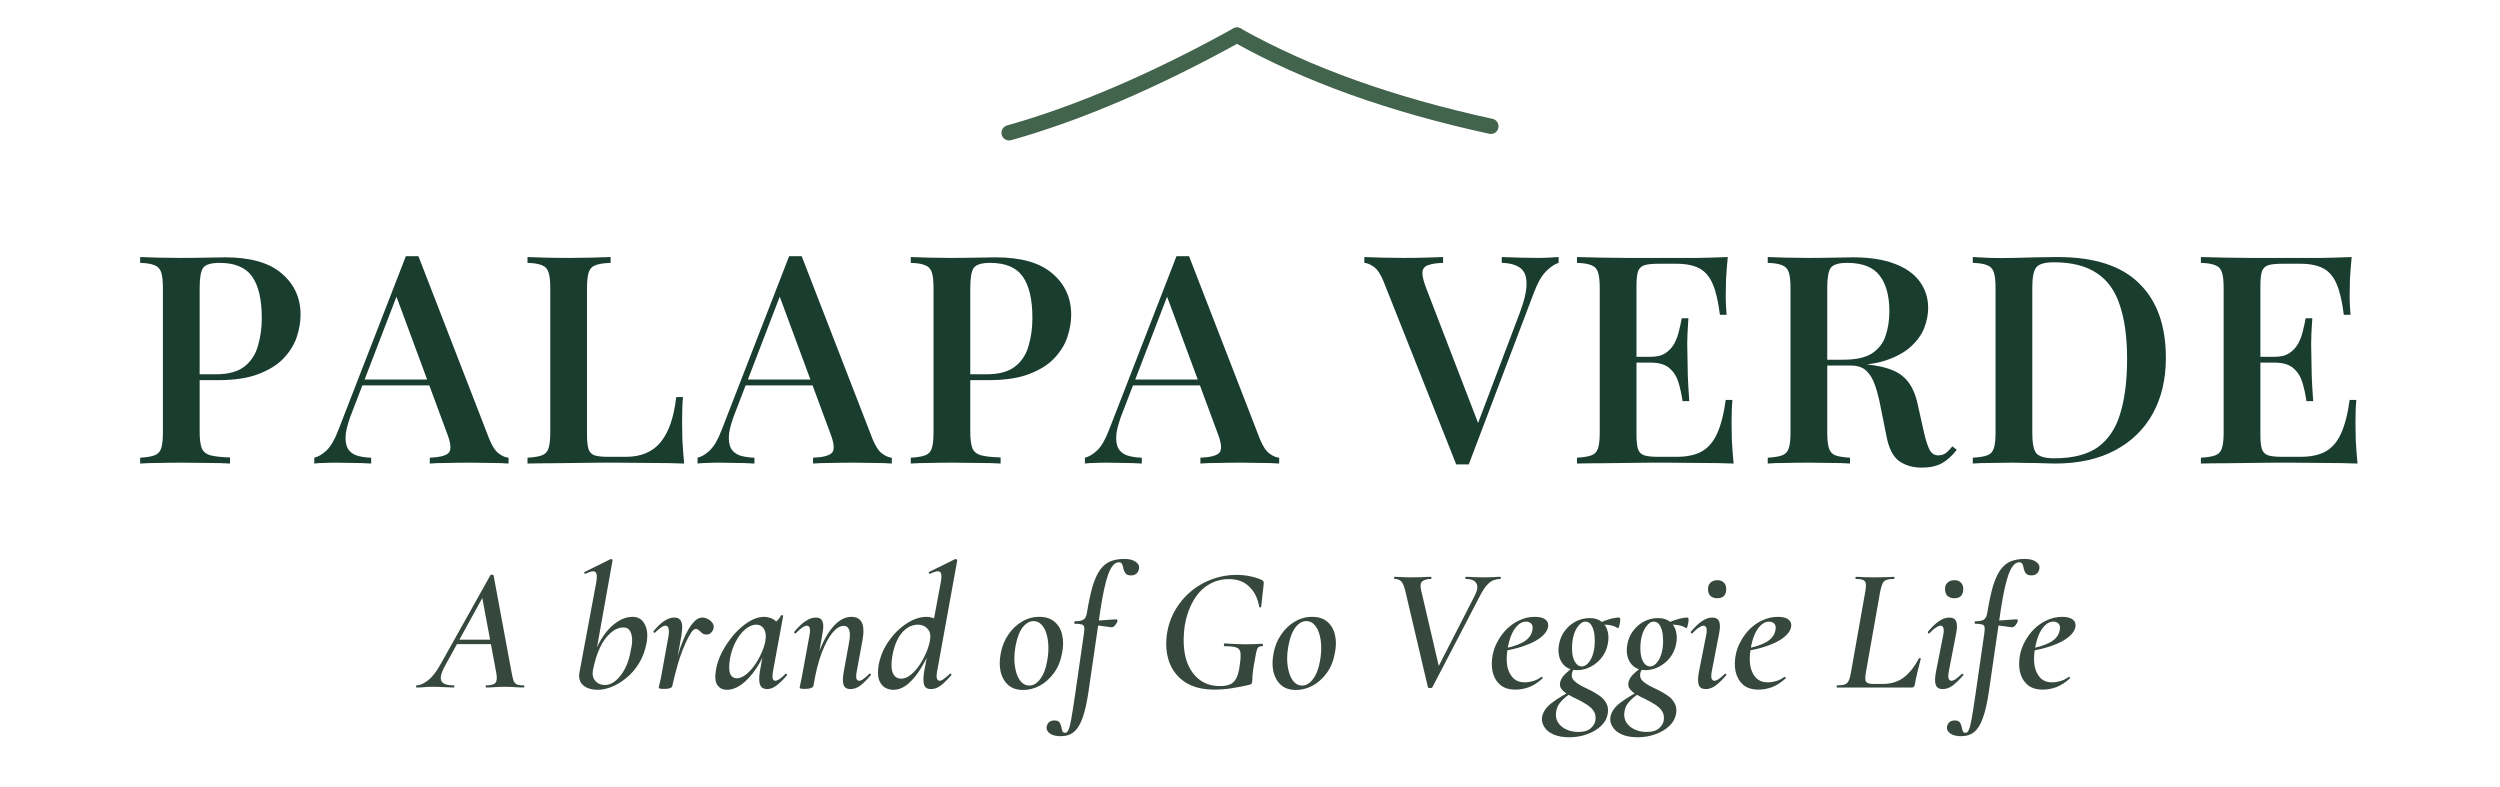
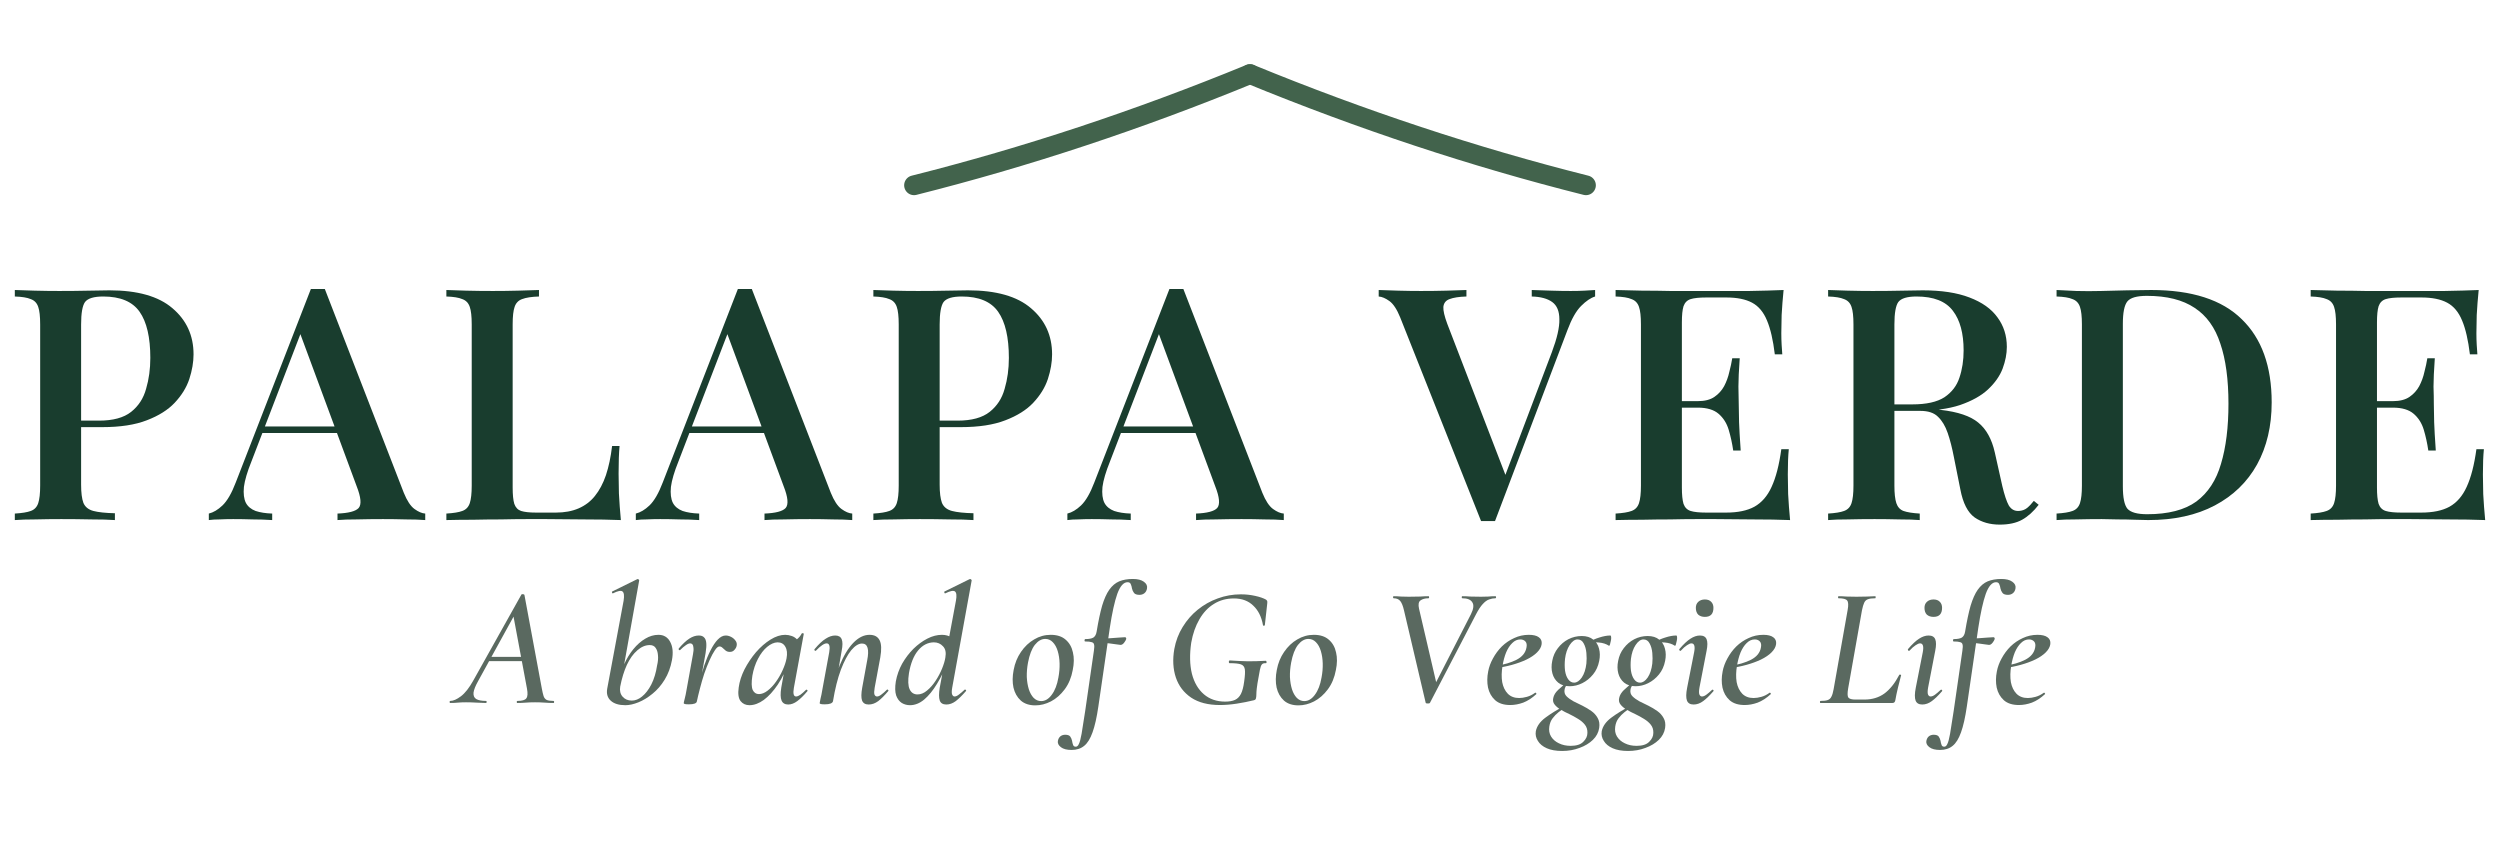
- <svg xmlns="http://www.w3.org/2000/svg" viewBox="0 0 480 151" width="480" height="151" role="img" aria-labelledby="name" xml:lang="en">
-   <g id="roof" transform="translate(190 3) scale(1.25)">
-     <g fill="none" stroke="#42634c" stroke-width="2.35" stroke-linecap="round">
-       <path d="M3 18 Q19 13.5 38 3" />
-       <path d="M38 3 Q54 12 77 17" />
-     </g>
+ <svg xmlns="http://www.w3.org/2000/svg" width="1012" height="342" viewBox="-6 0 1012 342" xml:lang="en" role="img" aria-labelledby="title">
+   <g id="roof" fill="none" stroke="#42634c" stroke-width="8.00" stroke-linecap="round">
+     <path d="M364.00 75.00 Q432.00 57.90 500.00 30.00" />
+     <path d="M500.00 30.00 Q568.00 57.90 636.00 75.00" />
  </g>
-   <g id="wordmark" fill="#193d2e" transform="translate(24.781 89)">
+   <g id="wordmark" fill="#193d2e" transform="translate(-4.99843 210.5232) scale(2.348885)">
    <path transform="translate(0.000 0) scale(0.056)" d="M38,-708Q61,-707 99,-706Q137,-705 175,-705Q223,-705 267,-706Q311,-707 329,-707Q459,-707 523,-652Q588,-597 588,-510Q588,-474 575,-434Q562,-395 530,-361Q499,-328 444,-307Q390,-286 307,-286L208,-286L208,-306L297,-306Q362,-306 396,-333Q430,-360 442,-404Q455,-448 455,-499Q455,-594 422,-641Q389,-688 310,-688Q267,-688 254,-671Q242,-654 242,-602L242,-109Q242,-72 249,-53Q257,-34 280,-28Q303,-22 346,-21L346,0Q317,-2 272,-2Q228,-3 181,-3Q140,-3 102,-2Q65,-2 38,0L38,-20Q71,-22 87,-28Q104,-34 110,-52Q116,-70 116,-106L116,-602Q116,-639 110,-656Q104,-674 87,-680Q71,-687 38,-688L38,-708Z" />
    <path transform="translate(36.178 0) scale(0.056)" d="M346,-711L589,-84Q604,-47 622,-34Q640,-21 655,-20L655,0Q630,-2 595,-2Q561,-3 525,-3Q483,-3 445,-2Q408,-2 385,0L385,-20Q436,-22 450,-37Q464,-53 444,-104L266,-585L283,-604L120,-180Q101,-133 97,-102Q94,-71 103,-53Q112,-36 133,-28Q154,-21 184,-20L184,0Q153,-2 123,-2Q93,-3 64,-3Q41,-3 22,-2Q4,-2 -11,0L-11,-20Q10,-25 31,-45Q53,-66 72,-116L303,-711Q313,-711 324,-711Q336,-711 346,-711ZM441,-288L441,-268L143,-268L153,-288L441,-288Z" />
    <path transform="translate(74.372 0) scale(0.056)" d="M323,-708L323,-688Q289,-687 271,-680Q254,-674 248,-656Q242,-639 242,-602L242,-100Q242,-67 247,-50Q253,-33 268,-28Q284,-23 314,-23L375,-23Q415,-23 445,-36Q475,-49 495,-74Q516,-100 529,-138Q542,-177 548,-228L571,-228Q568,-196 568,-143Q568,-122 569,-82Q571,-43 575,0Q524,-2 460,-2Q396,-3 346,-3Q322,-3 285,-3Q249,-3 206,-2Q164,-2 120,-1Q77,-1 38,0L38,-20Q71,-22 87,-28Q104,-34 110,-52Q116,-70 116,-106L116,-602Q116,-639 110,-656Q104,-674 87,-680Q71,-687 38,-688L38,-708Q61,-707 99,-706Q137,-705 181,-705Q220,-705 258,-706Q297,-707 323,-708Z" />
    <path transform="translate(109.766 0) scale(0.056)" d="M346,-711L589,-84Q604,-47 622,-34Q640,-21 655,-20L655,0Q630,-2 595,-2Q561,-3 525,-3Q483,-3 445,-2Q408,-2 385,0L385,-20Q436,-22 450,-37Q464,-53 444,-104L266,-585L283,-604L120,-180Q101,-133 97,-102Q94,-71 103,-53Q112,-36 133,-28Q154,-21 184,-20L184,0Q153,-2 123,-2Q93,-3 64,-3Q41,-3 22,-2Q4,-2 -11,0L-11,-20Q10,-25 31,-45Q53,-66 72,-116L303,-711Q313,-711 324,-711Q336,-711 346,-711ZM441,-288L441,-268L143,-268L153,-288L441,-288Z" />
    <path transform="translate(147.960 0) scale(0.056)" d="M38,-708Q61,-707 99,-706Q137,-705 175,-705Q223,-705 267,-706Q311,-707 329,-707Q459,-707 523,-652Q588,-597 588,-510Q588,-474 575,-434Q562,-395 530,-361Q499,-328 444,-307Q390,-286 307,-286L208,-286L208,-306L297,-306Q362,-306 396,-333Q430,-360 442,-404Q455,-448 455,-499Q455,-594 422,-641Q389,-688 310,-688Q267,-688 254,-671Q242,-654 242,-602L242,-109Q242,-72 249,-53Q257,-34 280,-28Q303,-22 346,-21L346,0Q317,-2 272,-2Q228,-3 181,-3Q140,-3 102,-2Q65,-2 38,0L38,-20Q71,-22 87,-28Q104,-34 110,-52Q116,-70 116,-106L116,-602Q116,-639 110,-656Q104,-674 87,-680Q71,-687 38,-688L38,-708Z" />
    <path transform="translate(184.138 0) scale(0.056)" d="M346,-711L589,-84Q604,-47 622,-34Q640,-21 655,-20L655,0Q630,-2 595,-2Q561,-3 525,-3Q483,-3 445,-2Q408,-2 385,0L385,-20Q436,-22 450,-37Q464,-53 444,-104L266,-585L283,-604L120,-180Q101,-133 97,-102Q94,-71 103,-53Q112,-36 133,-28Q154,-21 184,-20L184,0Q153,-2 123,-2Q93,-3 64,-3Q41,-3 22,-2Q4,-2 -11,0L-11,-20Q10,-25 31,-45Q53,-66 72,-116L303,-711Q313,-711 324,-711Q336,-711 346,-711ZM441,-288L441,-268L143,-268L153,-288L441,-288Z" />
    <path transform="translate(237.678 0) scale(0.056)" d="M657,-708L657,-688Q637,-682 614,-659Q591,-636 572,-585L349,3Q344,3 338,3Q333,3 328,3Q322,3 316,3Q311,3 306,3L57,-624Q42,-661 24,-674Q6,-687 -9,-688L-9,-708Q16,-707 51,-706Q86,-705 121,-705Q163,-705 200,-706Q238,-707 261,-708L261,-688Q227,-687 209,-680Q192,-674 190,-656Q189,-639 202,-604L386,-126L368,-105L524,-517Q548,-581 547,-618Q547,-655 525,-671Q503,-687 462,-688L462,-708Q494,-707 523,-706Q553,-705 582,-705Q606,-705 624,-706Q642,-707 657,-708Z" />
    <path transform="translate(275.872 0) scale(0.056)" d="M555,-708Q551,-668 549,-631Q548,-594 548,-575Q548,-556 549,-539Q550,-522 551,-510L528,-510Q520,-576 504,-614Q488,-653 458,-669Q428,-685 379,-685L317,-685Q285,-685 269,-680Q253,-675 247,-658Q242,-642 242,-608L242,-100Q242,-67 247,-50Q253,-33 269,-28Q285,-23 317,-23L378,-23Q432,-23 465,-41Q499,-60 518,-102Q538,-145 548,-218L571,-218Q568,-188 568,-140Q568,-119 569,-80Q571,-42 575,0Q524,-2 460,-2Q396,-3 346,-3Q322,-3 285,-3Q249,-3 206,-2Q164,-2 120,-1Q77,-1 38,0L38,-20Q71,-22 87,-28Q104,-34 110,-52Q116,-70 116,-106L116,-602Q116,-639 110,-656Q104,-674 87,-680Q71,-687 38,-688L38,-708Q77,-707 120,-706Q164,-706 206,-705Q249,-705 285,-705Q322,-705 346,-705Q392,-705 450,-705Q509,-706 555,-708ZM391,-366Q391,-366 391,-356Q391,-346 391,-346L212,-346Q212,-346 212,-356Q212,-366 212,-366L391,-366ZM420,-498Q416,-441 416,-411Q417,-381 417,-356Q417,-331 418,-301Q419,-271 423,-214L400,-214Q395,-248 386,-278Q377,-308 355,-327Q333,-346 291,-346L291,-366Q323,-366 342,-379Q361,-392 372,-412Q383,-433 388,-456Q394,-479 397,-498L420,-498Z" />
    <path transform="translate(312.498 0) scale(0.056)" d="M38,-708Q61,-707 99,-706Q137,-705 175,-705Q223,-705 267,-706Q311,-707 329,-707Q416,-707 473,-685Q531,-663 559,-624Q588,-585 588,-533Q588,-501 575,-466Q562,-432 530,-402Q499,-373 444,-354Q390,-336 307,-336L211,-336L211,-356L297,-356Q362,-356 396,-378Q430,-401 442,-438Q455,-476 455,-522Q455,-601 422,-644Q389,-688 310,-688Q267,-688 254,-671Q242,-654 242,-602L242,-106Q242,-70 248,-52Q254,-34 270,-28Q287,-22 320,-20L320,0Q295,-2 257,-2Q219,-3 181,-3Q137,-3 99,-2Q61,-2 38,0L38,-20Q71,-22 87,-28Q104,-34 110,-52Q116,-70 116,-106L116,-602Q116,-639 110,-656Q104,-674 87,-680Q71,-687 38,-688L38,-708ZM212,-353Q260,-351 291,-348Q323,-346 345,-344Q367,-342 385,-339Q464,-330 500,-300Q537,-270 551,-208L574,-105Q584,-63 594,-45Q605,-27 625,-28Q640,-29 650,-37Q660,-45 671,-59L686,-47Q662,-16 635,-1Q608,14 566,14Q521,14 489,-8Q457,-31 445,-94L425,-194Q417,-236 406,-268Q395,-300 376,-318Q358,-336 322,-336L214,-336L212,-353Z" />
    <path transform="translate(351.868 0) scale(0.056)" d="M329,-708Q517,-708 608,-618Q700,-529 700,-362Q700,-253 655,-171Q610,-90 525,-45Q440,0 320,0Q305,0 279,-1Q254,-2 226,-2Q199,-3 177,-3Q137,-3 99,-2Q61,-2 38,0L38,-20Q71,-22 87,-28Q104,-34 110,-52Q116,-70 116,-106L116,-602Q116,-639 110,-656Q104,-674 87,-680Q71,-687 38,-688L38,-708Q61,-707 99,-705Q137,-704 175,-705Q210,-706 255,-707Q300,-708 329,-708ZM316,-690Q270,-690 256,-673Q242,-656 242,-604L242,-104Q242,-52 256,-35Q271,-18 317,-18Q414,-18 468,-57Q522,-97 544,-173Q567,-249 567,-358Q567,-470 542,-543Q518,-617 463,-653Q408,-690 316,-690Z" />
    <path transform="translate(395.662 0) scale(0.056)" d="M555,-708Q551,-668 549,-631Q548,-594 548,-575Q548,-556 549,-539Q550,-522 551,-510L528,-510Q520,-576 504,-614Q488,-653 458,-669Q428,-685 379,-685L317,-685Q285,-685 269,-680Q253,-675 247,-658Q242,-642 242,-608L242,-100Q242,-67 247,-50Q253,-33 269,-28Q285,-23 317,-23L378,-23Q432,-23 465,-41Q499,-60 518,-102Q538,-145 548,-218L571,-218Q568,-188 568,-140Q568,-119 569,-80Q571,-42 575,0Q524,-2 460,-2Q396,-3 346,-3Q322,-3 285,-3Q249,-3 206,-2Q164,-2 120,-1Q77,-1 38,0L38,-20Q71,-22 87,-28Q104,-34 110,-52Q116,-70 116,-106L116,-602Q116,-639 110,-656Q104,-674 87,-680Q71,-687 38,-688L38,-708Q77,-707 120,-706Q164,-706 206,-705Q249,-705 285,-705Q322,-705 346,-705Q392,-705 450,-705Q509,-706 555,-708ZM391,-366Q391,-366 391,-356Q391,-346 391,-346L212,-346Q212,-346 212,-356Q212,-366 212,-366L391,-366ZM420,-498Q416,-441 416,-411Q417,-381 417,-356Q417,-331 418,-301Q419,-271 423,-214L400,-214Q395,-248 386,-278Q377,-308 355,-327Q333,-346 291,-346L291,-366Q323,-366 342,-379Q361,-392 372,-412Q383,-433 388,-456Q394,-479 397,-498L420,-498Z" />
  </g>
-   <g id="endorsement" fill="#36483d" transform="translate(81.166 132)">
+   <g id="endorsement" fill="#36483d" fill-opacity="0.82" transform="translate(178.6269 284.5643) scale(2.03369)">
    <path transform="translate(0.000 0) scale(0.034)" d="M-34,0Q-38,0 -38,-6Q-38,-12 -34,-12Q-8,-12 28,-39Q65,-67 101,-132L382,-634Q384,-638 391,-637Q399,-636 400,-633L502,-84Q507,-57 512,-41Q517,-25 530,-18Q543,-12 570,-12Q574,-12 574,-6Q574,0 570,0Q545,0 519,-2Q493,-4 462,-4Q432,-4 408,-2Q384,0 359,0Q355,0 355,-6Q355,-12 359,-12Q400,-12 411,-27Q423,-42 415,-84L333,-523L379,-583L130,-130Q105,-86 102,-60Q100,-34 118,-23Q137,-12 175,-12Q179,-12 179,-6Q179,0 174,0Q152,0 120,-2Q88,-4 58,-4Q29,-4 10,-2Q-8,0 -34,0ZM179,-245L194,-270L411,-270L413,-245L179,-245Z" />
    <path transform="translate(28.518 0) scale(0.034)" d="M152,13Q96,13 67,-13Q38,-39 46,-84L142,-599Q149,-643 135,-653Q122,-663 80,-642Q76,-640 74,-646Q72,-652 76,-653L222,-725Q226,-727 230,-723Q234,-719 233,-717L122,-96Q116,-60 136,-37Q156,-14 190,-14Q221,-14 250,-38Q280,-62 304,-108Q328,-155 338,-220Q346,-253 343,-280Q341,-307 329,-323Q318,-339 295,-339Q257,-339 222,-308Q187,-278 161,-223Q136,-168 122,-96L113,-116Q122,-173 144,-224Q167,-276 199,-315Q231,-354 268,-376Q306,-399 346,-399Q393,-399 415,-357Q437,-316 425,-251Q413,-186 382,-136Q352,-87 311,-54Q271,-21 229,-4Q187,13 152,13Z" />
    <path transform="translate(43.678 0) scale(0.034)" d="M125,-10L115,-11Q125,-62 138,-115Q152,-169 168,-219Q185,-269 205,-308Q225,-348 247,-371Q270,-395 294,-395Q309,-395 325,-387Q341,-379 351,-365Q361,-352 358,-336Q356,-323 345,-311Q335,-299 318,-299Q303,-299 293,-307Q284,-315 275,-323Q267,-331 257,-331Q245,-331 230,-308Q215,-286 199,-250Q183,-214 168,-171Q154,-128 143,-85Q132,-43 125,-10ZM78,8Q60,8 54,6Q48,4 48,1Q48,-3 54,-26Q60,-49 64,-74L102,-284Q107,-309 105,-323Q104,-337 99,-343Q94,-349 86,-349Q75,-349 60,-338Q45,-328 27,-310Q24,-307 20,-311Q16,-315 19,-319Q53,-359 81,-377Q109,-395 136,-395Q157,-395 167,-384Q178,-374 180,-351Q182,-329 176,-292L125,-10Q123,8 78,8Z" />
    <path transform="translate(55.608 0) scale(0.034)" d="M82,13Q49,13 30,-11Q11,-36 19,-91Q26,-143 53,-197Q81,-251 120,-297Q160,-343 205,-371Q250,-399 291,-399Q310,-399 330,-392Q350,-385 364,-368Q379,-352 381,-326L327,-357Q342,-359 360,-373Q378,-387 388,-407Q390,-410 395,-408Q401,-407 400,-405L342,-89Q333,-38 355,-38Q365,-38 380,-48Q395,-59 413,-77Q416,-80 420,-76Q424,-72 421,-69Q390,-32 362,-11Q335,9 309,9Q280,9 270,-14Q260,-37 268,-89L293,-229L313,-246Q287,-166 248,-108Q209,-50 166,-18Q123,13 82,13ZM137,-52Q162,-52 188,-72Q214,-92 237,-124Q260,-156 276,-192Q293,-229 299,-261Q307,-304 292,-329Q278,-355 246,-355Q216,-354 185,-328Q155,-303 132,-259Q109,-216 99,-160Q90,-101 101,-76Q113,-52 137,-52Z" />
    <path transform="translate(70.632 0) scale(0.034)" d="M338,9Q308,9 299,-15Q291,-39 300,-89L329,-248Q349,-348 299,-348Q269,-348 236,-309Q204,-270 175,-194Q147,-119 129,-10L112,-11Q133,-130 167,-217Q202,-304 247,-351Q293,-399 343,-399Q386,-399 402,-367Q418,-336 406,-267L373,-89Q368,-60 372,-49Q377,-38 387,-38Q398,-38 412,-49Q427,-60 444,-77Q447,-81 451,-77Q456,-73 452,-69Q421,-32 394,-11Q367,9 338,9ZM81,8Q63,8 57,6Q51,4 51,1Q51,-3 56,-25Q62,-48 66,-74L107,-297Q116,-349 92,-349Q81,-349 65,-338Q50,-328 30,-307Q27,-303 22,-307Q18,-312 22,-316Q57,-358 86,-376Q115,-395 142,-395Q171,-395 180,-373Q189,-351 180,-306L129,-10Q124,8 81,8Z" />
    <path transform="translate(86.710 0) scale(0.034)" d="M107,13Q81,13 59,0Q37,-14 26,-44Q16,-75 24,-126Q34,-181 61,-230Q89,-279 127,-317Q166,-355 209,-377Q252,-399 294,-399Q326,-399 351,-383Q376,-367 378,-332L331,-246Q301,-171 265,-112Q230,-54 190,-20Q150,13 107,13ZM151,-50Q180,-50 207,-73Q235,-96 257,-130Q280,-165 295,-202Q310,-239 314,-266Q322,-310 300,-332Q279,-355 246,-355Q193,-354 154,-307Q116,-261 101,-175Q91,-110 105,-80Q119,-50 151,-50ZM320,9Q289,9 281,-15Q273,-39 281,-89L376,-599Q384,-643 370,-653Q357,-663 314,-642Q310,-640 308,-646Q306,-652 310,-653L456,-725Q461,-727 465,-723Q469,-719 468,-717L354,-89Q349,-60 354,-49Q359,-38 368,-38Q379,-38 393,-49Q408,-60 426,-77Q429,-81 433,-77Q438,-73 434,-69Q402,-32 375,-11Q348,9 320,9Z" />
    <path transform="translate(109.958 0) scale(0.034)" d="M157,14Q104,14 72,-14Q40,-43 29,-90Q19,-137 30,-193Q41,-253 73,-299Q105,-346 150,-372Q195,-399 247,-399Q302,-399 334,-371Q367,-343 377,-296Q388,-250 376,-193Q364,-127 329,-80Q294,-33 248,-9Q203,14 157,14ZM191,-11Q226,-11 253,-48Q281,-85 292,-149Q300,-191 299,-231Q298,-271 288,-304Q278,-337 259,-356Q241,-375 215,-375Q182,-375 154,-340Q127,-305 114,-236Q106,-193 107,-152Q109,-112 119,-80Q129,-49 147,-30Q166,-11 191,-11Z" />
    <path transform="translate(123.758 0) scale(0.034)" d="M-37,275Q-78,275 -99,259Q-120,243 -117,223Q-114,205 -102,195Q-90,186 -74,186Q-53,186 -45,196Q-37,207 -34,221Q-32,235 -28,245Q-25,256 -12,256Q-1,256 6,240Q14,225 22,180Q30,135 43,47L94,-306Q98,-331 95,-342Q93,-353 81,-356Q69,-360 43,-360Q39,-360 39,-367Q40,-374 43,-374Q76,-374 91,-383Q106,-393 110,-418Q125,-509 142,-569Q160,-629 184,-663Q209,-698 242,-712Q276,-726 322,-726Q364,-726 386,-710Q409,-694 405,-671Q402,-652 389,-642Q377,-633 361,-633Q338,-633 329,-644Q320,-656 317,-670Q315,-684 310,-695Q306,-707 291,-707Q256,-707 231,-639Q207,-571 187,-439L120,21Q106,117 86,172Q66,228 37,251Q8,275 -37,275ZM250,-340Q246,-341 227,-343Q208,-346 183,-349Q158,-352 134,-352L136,-377Q159,-377 188,-379Q218,-381 243,-383Q268,-385 276,-385Q281,-385 282,-381Q284,-378 283,-374Q281,-366 271,-353Q261,-340 250,-340Z" />
    <path transform="translate(140.818 0) scale(0.034)" d="M330,12Q227,12 162,-31Q97,-75 72,-149Q47,-224 63,-316Q76,-387 112,-445Q148,-504 200,-546Q253,-589 317,-612Q382,-636 453,-636Q496,-636 536,-627Q577,-618 600,-605Q606,-600 607,-596Q608,-592 607,-582L593,-456Q592,-452 587,-452Q582,-452 582,-456Q569,-529 525,-570Q482,-612 412,-612Q346,-612 295,-580Q244,-549 210,-490Q176,-432 162,-353Q147,-249 166,-171Q186,-94 236,-51Q286,-8 361,-8Q396,-8 418,-18Q440,-28 453,-53Q466,-79 472,-126Q479,-174 476,-196Q473,-219 453,-226Q433,-233 387,-233Q382,-233 382,-241Q383,-249 387,-249Q446,-245 495,-244Q544,-244 599,-247Q602,-247 603,-240Q604,-233 599,-233Q583,-234 576,-226Q569,-219 564,-194Q559,-169 550,-116Q545,-83 544,-67Q543,-51 543,-43Q543,-36 541,-28Q540,-22 537,-20Q535,-18 529,-16Q480,-4 428,4Q376,12 330,12Z" />
    <path transform="translate(162.336 0) scale(0.034)" d="M157,14Q104,14 72,-14Q40,-43 29,-90Q19,-137 30,-193Q41,-253 73,-299Q105,-346 150,-372Q195,-399 247,-399Q302,-399 334,-371Q367,-343 377,-296Q388,-250 376,-193Q364,-127 329,-80Q294,-33 248,-9Q203,14 157,14ZM191,-11Q226,-11 253,-48Q281,-85 292,-149Q300,-191 299,-231Q298,-271 288,-304Q278,-337 259,-356Q241,-375 215,-375Q182,-375 154,-340Q127,-305 114,-236Q106,-193 107,-152Q109,-112 119,-80Q129,-49 147,-30Q166,-11 191,-11Z" />
    <path transform="translate(184.122 0) scale(0.034)" d="M261,-1L134,-542Q125,-581 112,-597Q99,-613 73,-613Q70,-613 70,-619Q70,-625 73,-625Q94,-625 117,-623Q141,-622 162,-622Q200,-622 227,-623Q255,-625 278,-625Q281,-625 281,-619Q281,-613 278,-613Q247,-613 230,-600Q214,-588 222,-552L328,-97L269,-18L526,-520Q549,-566 534,-589Q520,-613 475,-613Q472,-613 472,-619Q472,-625 475,-625Q500,-625 523,-623Q547,-622 585,-622Q611,-622 628,-623Q645,-625 669,-625Q673,-625 673,-619Q673,-613 669,-613Q651,-613 632,-606Q614,-600 595,-579Q576,-559 554,-516L286,-1Q283,4 272,3Q262,3 261,-1Z" />
    <path transform="translate(204.450 0) scale(0.034)" d="M158,12Q102,12 70,-16Q38,-45 28,-90Q19,-135 29,-185Q36,-223 57,-261Q78,-300 109,-331Q141,-362 181,-380Q221,-399 267,-399Q306,-399 325,-385Q345,-371 342,-345Q339,-320 315,-296Q292,-273 253,-254Q215,-236 168,-223Q121,-210 71,-204L73,-217Q146,-228 195,-253Q245,-279 253,-324Q258,-348 247,-360Q236,-372 217,-372Q191,-372 170,-351Q149,-331 134,-296Q120,-261 113,-218Q104,-165 111,-122Q119,-80 144,-54Q169,-29 210,-29Q231,-29 256,-36Q281,-43 304,-60Q306,-62 309,-58Q313,-54 311,-52Q273,-17 234,-2Q195,12 158,12Z" />
    <path transform="translate(216.448 0) scale(0.034)" d="M109,281Q55,281 19,265Q-17,249 -33,222Q-50,196 -45,165Q-36,121 11,86Q58,51 121,18L128,26Q108,38 88,54Q68,70 53,90Q38,110 34,138Q29,171 44,196Q60,222 90,236Q120,251 159,251Q210,251 233,227Q257,204 257,175Q258,147 242,127Q227,108 202,93Q178,78 151,65Q124,53 101,39Q78,26 65,9Q52,-7 57,-29Q62,-54 85,-76Q108,-98 141,-123L149,-116Q139,-111 131,-99Q124,-88 123,-76Q120,-54 135,-39Q150,-24 175,-10Q200,3 228,16Q256,30 280,47Q304,64 317,88Q331,112 326,146Q320,186 289,216Q258,246 211,263Q164,281 109,281ZM153,-98Q112,-98 86,-119Q61,-140 52,-173Q43,-207 51,-246Q59,-289 84,-321Q109,-354 145,-373Q182,-392 224,-392Q266,-392 291,-371Q317,-351 325,-318Q334,-285 326,-246Q317,-200 290,-167Q263,-134 227,-116Q191,-98 153,-98ZM179,-119Q203,-119 224,-149Q245,-180 251,-231Q254,-260 251,-293Q248,-326 235,-349Q223,-372 199,-372Q175,-372 153,-339Q132,-307 126,-259Q122,-221 126,-189Q131,-157 145,-138Q159,-119 179,-119ZM261,-346L260,-353Q290,-372 326,-383Q363,-395 391,-395Q396,-395 396,-385Q397,-375 394,-363Q392,-351 389,-342Q386,-333 383,-335Q359,-351 324,-354Q290,-358 261,-346Z" />
    <path transform="translate(229.568 0) scale(0.034)" d="M109,281Q55,281 19,265Q-17,249 -33,222Q-50,196 -45,165Q-36,121 11,86Q58,51 121,18L128,26Q108,38 88,54Q68,70 53,90Q38,110 34,138Q29,171 44,196Q60,222 90,236Q120,251 159,251Q210,251 233,227Q257,204 257,175Q258,147 242,127Q227,108 202,93Q178,78 151,65Q124,53 101,39Q78,26 65,9Q52,-7 57,-29Q62,-54 85,-76Q108,-98 141,-123L149,-116Q139,-111 131,-99Q124,-88 123,-76Q120,-54 135,-39Q150,-24 175,-10Q200,3 228,16Q256,30 280,47Q304,64 317,88Q331,112 326,146Q320,186 289,216Q258,246 211,263Q164,281 109,281ZM153,-98Q112,-98 86,-119Q61,-140 52,-173Q43,-207 51,-246Q59,-289 84,-321Q109,-354 145,-373Q182,-392 224,-392Q266,-392 291,-371Q317,-351 325,-318Q334,-285 326,-246Q317,-200 290,-167Q263,-134 227,-116Q191,-98 153,-98ZM179,-119Q203,-119 224,-149Q245,-180 251,-231Q254,-260 251,-293Q248,-326 235,-349Q223,-372 199,-372Q175,-372 153,-339Q132,-307 126,-259Q122,-221 126,-189Q131,-157 145,-138Q159,-119 179,-119ZM261,-346L260,-353Q290,-372 326,-383Q363,-395 391,-395Q396,-395 396,-385Q397,-375 394,-363Q392,-351 389,-342Q386,-333 383,-335Q359,-351 324,-354Q290,-358 261,-346Z" />
    <path transform="translate(242.688 0) scale(0.034)" d="M107,9Q77,9 68,-14Q59,-38 69,-89L110,-297Q120,-349 94,-349Q84,-349 68,-338Q52,-328 33,-307Q29,-303 25,-307Q21,-312 24,-316Q60,-358 88,-376Q117,-395 144,-395Q174,-395 183,-373Q192,-351 183,-306L141,-89Q136,-60 141,-49Q146,-38 156,-38Q167,-38 181,-48Q196,-59 214,-76Q218,-80 222,-76Q226,-72 222,-68Q190,-31 163,-11Q136,9 107,9ZM173,-504Q149,-504 134,-517Q120,-531 120,-557Q120,-579 134,-592Q149,-606 173,-606Q197,-606 210,-592Q223,-579 223,-557Q223,-504 173,-504Z" />
    <path transform="translate(251.116 0) scale(0.034)" d="M158,12Q102,12 70,-16Q38,-45 28,-90Q19,-135 29,-185Q36,-223 57,-261Q78,-300 109,-331Q141,-362 181,-380Q221,-399 267,-399Q306,-399 325,-385Q345,-371 342,-345Q339,-320 315,-296Q292,-273 253,-254Q215,-236 168,-223Q121,-210 71,-204L73,-217Q146,-228 195,-253Q245,-279 253,-324Q258,-348 247,-360Q236,-372 217,-372Q191,-372 170,-351Q149,-331 134,-296Q120,-261 113,-218Q104,-165 111,-122Q119,-80 144,-54Q169,-29 210,-29Q231,-29 256,-36Q281,-43 304,-60Q306,-62 309,-58Q313,-54 311,-52Q273,-17 234,-2Q195,12 158,12Z" />
    <path transform="translate(271.100 0) scale(0.034)" d="M13,0Q11,0 11,-6Q11,-12 14,-12Q42,-12 56,-17Q71,-22 78,-37Q86,-52 91,-81L173,-544Q181,-587 170,-600Q160,-613 119,-613Q117,-613 117,-619Q117,-625 120,-625Q141,-625 168,-623Q195,-622 225,-622Q256,-622 285,-623Q314,-625 335,-625Q337,-625 337,-619Q337,-613 335,-613Q306,-613 291,-607Q277,-602 270,-587Q263,-572 257,-543L176,-85Q169,-44 177,-32Q186,-20 219,-20L271,-20Q340,-20 389,-56Q438,-93 475,-164Q476,-167 481,-166Q487,-165 486,-162Q478,-132 468,-91Q458,-50 452,-15Q449,0 436,0L13,0Z" />
    <path transform="translate(288.198 0) scale(0.034)" d="M107,9Q77,9 68,-14Q59,-38 69,-89L110,-297Q120,-349 94,-349Q84,-349 68,-338Q52,-328 33,-307Q29,-303 25,-307Q21,-312 24,-316Q60,-358 88,-376Q117,-395 144,-395Q174,-395 183,-373Q192,-351 183,-306L141,-89Q136,-60 141,-49Q146,-38 156,-38Q167,-38 181,-48Q196,-59 214,-76Q218,-80 222,-76Q226,-72 222,-68Q190,-31 163,-11Q136,9 107,9ZM173,-504Q149,-504 134,-517Q120,-531 120,-557Q120,-579 134,-592Q149,-606 173,-606Q197,-606 210,-592Q223,-579 223,-557Q223,-504 173,-504Z" />
    <path transform="translate(296.626 0) scale(0.034)" d="M-37,275Q-78,275 -99,259Q-120,243 -117,223Q-114,205 -102,195Q-90,186 -74,186Q-53,186 -45,196Q-37,207 -34,221Q-32,235 -28,245Q-25,256 -12,256Q-1,256 6,240Q14,225 22,180Q30,135 43,47L94,-306Q98,-331 95,-342Q93,-353 81,-356Q69,-360 43,-360Q39,-360 39,-367Q40,-374 43,-374Q76,-374 91,-383Q106,-393 110,-418Q125,-509 142,-569Q160,-629 184,-663Q209,-698 242,-712Q276,-726 322,-726Q364,-726 386,-710Q409,-694 405,-671Q402,-652 389,-642Q377,-633 361,-633Q338,-633 329,-644Q320,-656 317,-670Q315,-684 310,-695Q306,-707 291,-707Q256,-707 231,-639Q207,-571 187,-439L120,21Q106,117 86,172Q66,228 37,251Q8,275 -37,275ZM250,-340Q246,-341 227,-343Q208,-346 183,-349Q158,-352 134,-352L136,-377Q159,-377 188,-379Q218,-381 243,-383Q268,-385 276,-385Q281,-385 282,-381Q284,-378 283,-374Q281,-366 271,-353Q261,-340 250,-340Z" />
    <path transform="translate(305.700 0) scale(0.034)" d="M158,12Q102,12 70,-16Q38,-45 28,-90Q19,-135 29,-185Q36,-223 57,-261Q78,-300 109,-331Q141,-362 181,-380Q221,-399 267,-399Q306,-399 325,-385Q345,-371 342,-345Q339,-320 315,-296Q292,-273 253,-254Q215,-236 168,-223Q121,-210 71,-204L73,-217Q146,-228 195,-253Q245,-279 253,-324Q258,-348 247,-360Q236,-372 217,-372Q191,-372 170,-351Q149,-331 134,-296Q120,-261 113,-218Q104,-165 111,-122Q119,-80 144,-54Q169,-29 210,-29Q231,-29 256,-36Q281,-43 304,-60Q306,-62 309,-58Q313,-54 311,-52Q273,-17 234,-2Q195,12 158,12Z" />
  </g>
</svg>
